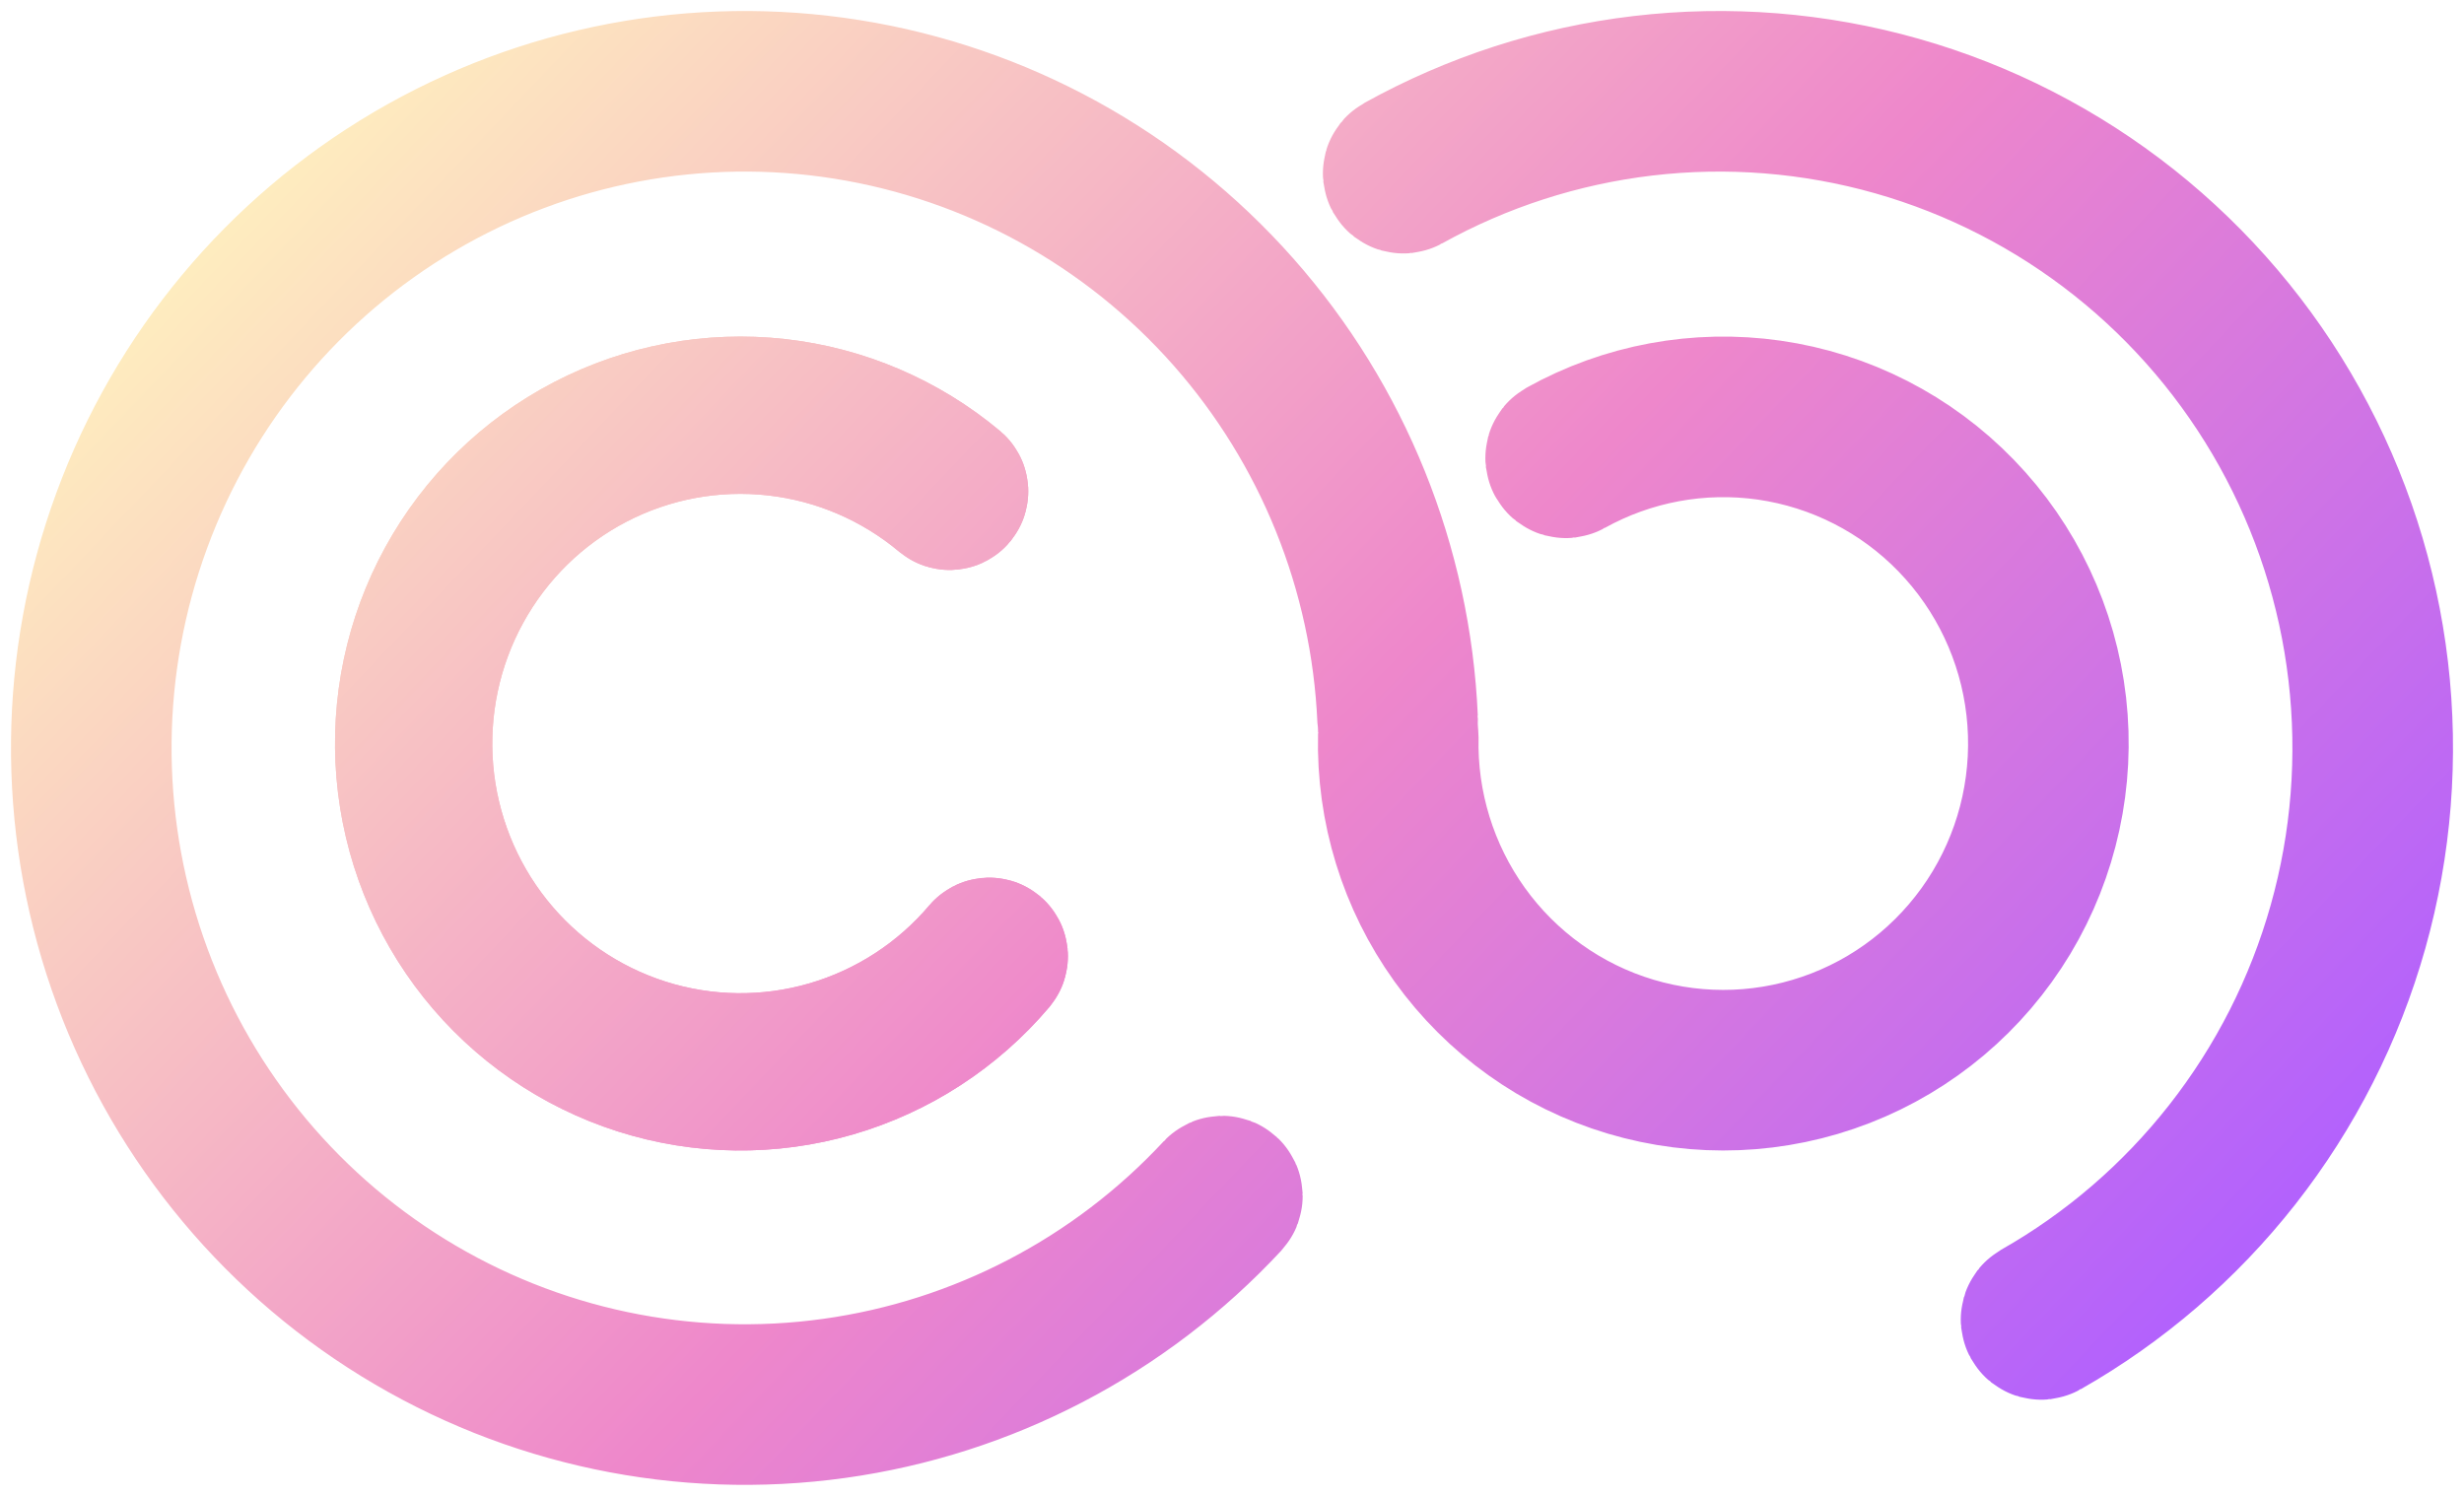
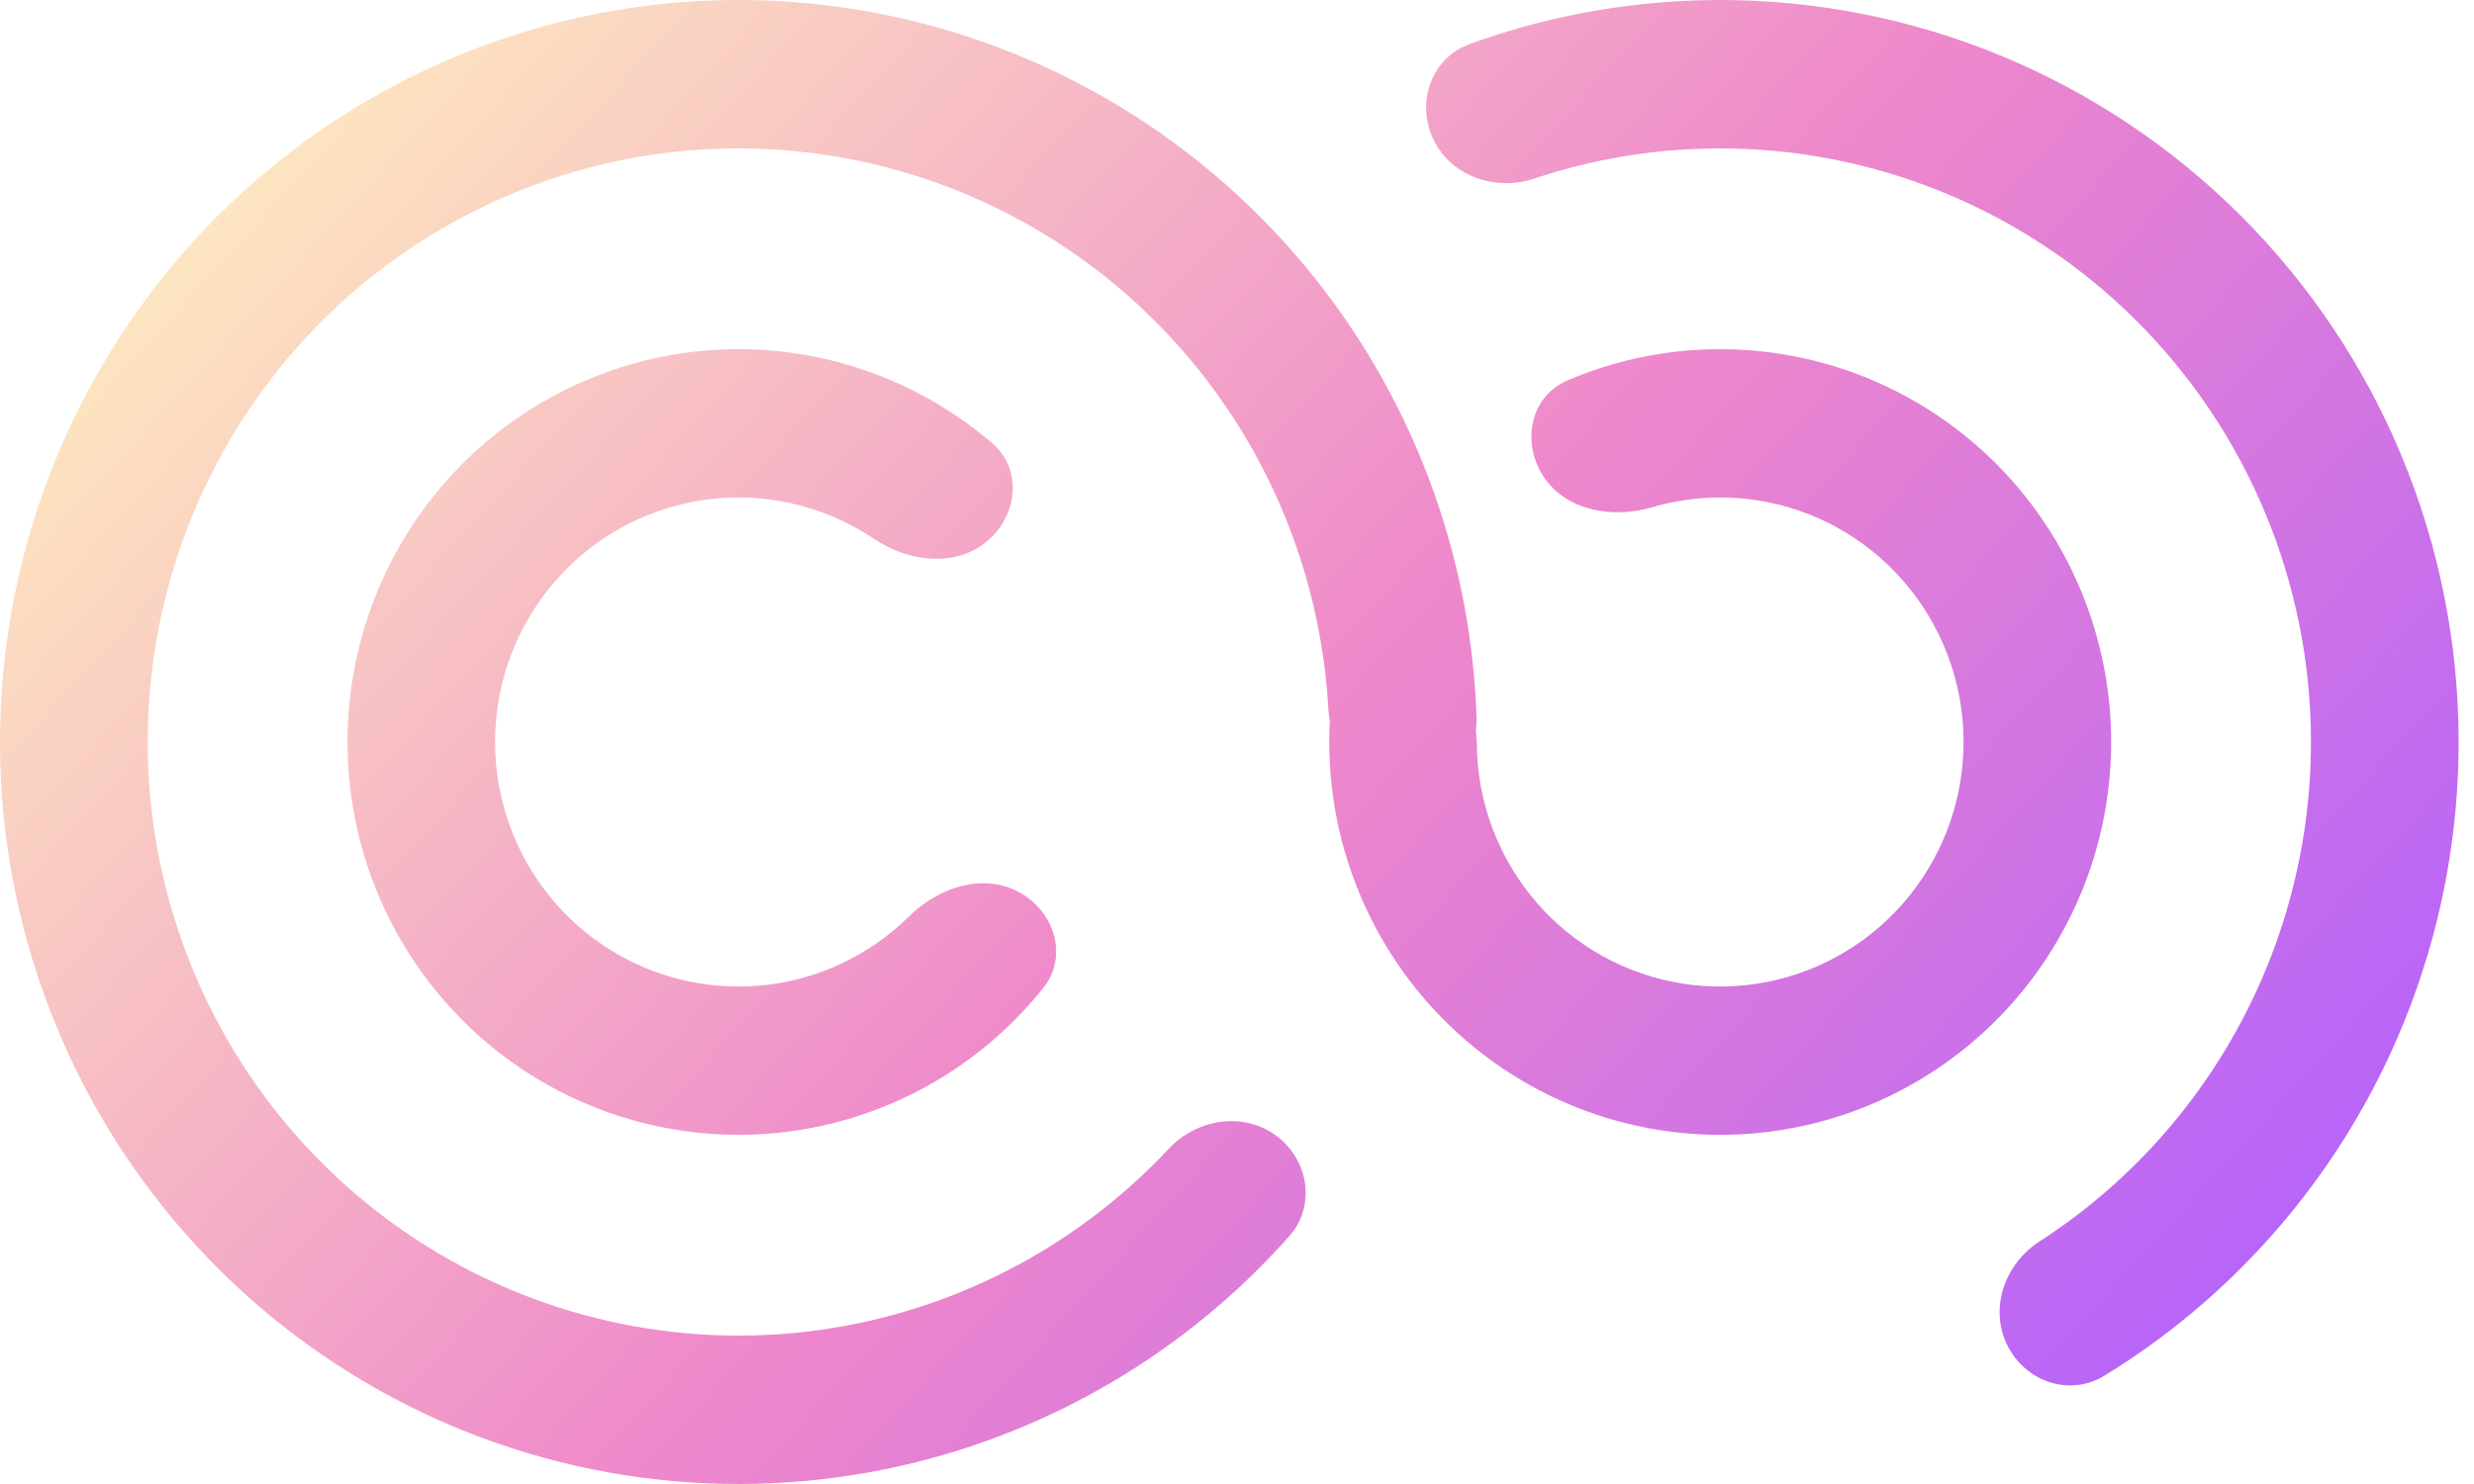
- <svg xmlns="http://www.w3.org/2000/svg" width="56" height="34" viewBox="0 0 56 34" fill="none">
-   <path d="M27.832 27.132C27.863 27.16 27.864 27.207 27.836 27.237C25.498 29.754 22.367 31.387 18.971 31.859C15.55 32.334 12.071 31.603 9.127 29.789C6.183 27.976 3.955 25.193 2.824 21.914C1.692 18.635 1.727 15.063 2.923 11.808C4.118 8.552 6.4 5.813 9.379 4.059C12.359 2.304 15.851 1.642 19.262 2.185C22.673 2.728 25.791 4.442 28.085 7.037C30.362 9.612 31.687 12.896 31.838 16.337C31.84 16.378 31.808 16.413 31.767 16.415C31.726 16.416 31.691 16.384 31.689 16.343C31.539 12.937 30.227 9.686 27.973 7.136C25.702 4.568 22.615 2.871 19.239 2.333C15.862 1.795 12.404 2.451 9.455 4.188C6.505 5.925 4.246 8.636 3.063 11.86C1.879 15.083 1.845 18.619 2.965 21.865C4.085 25.111 6.29 27.866 9.205 29.661C12.12 31.457 15.564 32.181 18.951 31.71C22.312 31.243 25.411 29.627 27.726 27.136C27.755 27.105 27.802 27.104 27.832 27.132Z" stroke="url(#paint0_linear_35_26)" stroke-width="3.5" />
-   <path d="M22.507 21.707C22.523 21.721 22.525 21.744 22.512 21.76C21.563 22.88 20.308 23.695 18.902 24.104C17.485 24.517 15.977 24.497 14.57 24.049C13.163 23.6 11.92 22.742 10.998 21.584C10.076 20.425 9.517 19.018 9.391 17.54C9.265 16.062 9.578 14.58 10.29 13.281C11.003 11.981 12.082 10.924 13.393 10.241C14.704 9.559 16.186 9.282 17.653 9.446C19.108 9.609 20.482 10.198 21.606 11.139C21.622 11.153 21.624 11.176 21.611 11.192C21.598 11.208 21.574 11.21 21.558 11.197C20.445 10.265 19.085 9.682 17.645 9.521C16.192 9.358 14.725 9.632 13.427 10.308C12.13 10.983 11.061 12.031 10.356 13.317C9.65 14.603 9.341 16.07 9.465 17.534C9.59 18.997 10.144 20.39 11.056 21.537C11.969 22.684 13.2 23.533 14.592 23.977C15.985 24.421 17.478 24.441 18.882 24.032C20.273 23.627 21.516 22.82 22.454 21.712C22.468 21.696 22.491 21.694 22.507 21.707Z" stroke="url(#paint1_linear_35_26)" stroke-width="3.5" />
-   <path d="M22.507 21.707C22.523 21.721 22.525 21.744 22.512 21.76C21.563 22.88 20.308 23.695 18.902 24.104C17.485 24.517 15.977 24.497 14.57 24.049C13.163 23.6 11.92 22.742 10.998 21.584C10.076 20.425 9.517 19.018 9.391 17.54C9.265 16.062 9.578 14.58 10.29 13.281C11.003 11.981 12.082 10.924 13.393 10.241C14.704 9.559 16.186 9.282 17.653 9.446C19.108 9.609 20.482 10.198 21.606 11.139C21.622 11.153 21.624 11.176 21.611 11.192C21.598 11.208 21.574 11.21 21.558 11.197C20.445 10.265 19.085 9.682 17.645 9.521C16.192 9.358 14.725 9.632 13.427 10.308C12.13 10.983 11.061 12.031 10.356 13.317C9.65 14.603 9.341 16.07 9.465 17.534C9.59 18.997 10.144 20.39 11.056 21.537C11.969 22.684 13.2 23.533 14.592 23.977C15.985 24.421 17.478 24.441 18.882 24.032C20.273 23.627 21.516 22.82 22.454 21.712C22.468 21.696 22.491 21.694 22.507 21.707Z" stroke="url(#paint2_linear_35_26)" stroke-width="3.5" />
-   <path d="M31.825 3.973C31.805 3.937 31.817 3.892 31.854 3.872C33.547 2.931 35.406 2.33 37.328 2.103C39.275 1.873 41.248 2.03 43.134 2.566C45.02 3.102 46.783 4.006 48.322 5.226C49.86 6.447 51.145 7.96 52.101 9.679C53.058 11.398 53.669 13.29 53.898 15.246C54.127 17.203 53.97 19.185 53.437 21.081C52.904 22.976 52.004 24.748 50.79 26.294C49.591 27.82 48.108 29.098 46.424 30.055C46.388 30.076 46.342 30.063 46.322 30.026C46.302 29.99 46.315 29.945 46.351 29.924C48.018 28.977 49.486 27.712 50.672 26.201C51.875 24.67 52.765 22.916 53.293 21.04C53.821 19.163 53.976 17.201 53.749 15.264C53.523 13.327 52.918 11.454 51.971 9.752C51.024 8.05 49.753 6.552 48.229 5.344C46.706 4.136 44.961 3.241 43.094 2.71C41.226 2.18 39.273 2.024 37.346 2.252C35.444 2.477 33.603 3.071 31.927 4.002C31.891 4.022 31.845 4.009 31.825 3.973Z" stroke="url(#paint3_linear_35_26)" stroke-width="3.5" />
-   <path d="M35.518 10.443C35.497 10.407 35.51 10.361 35.546 10.341C36.967 9.549 38.607 9.245 40.218 9.475C41.852 9.709 43.364 10.481 44.515 11.671C45.667 12.86 46.393 14.4 46.581 16.048C46.768 17.697 46.406 19.362 45.552 20.782C44.697 22.202 43.398 23.297 41.858 23.895C40.317 24.494 38.623 24.562 37.04 24.089C35.457 23.617 34.075 22.63 33.11 21.283C32.159 19.957 31.666 18.356 31.705 16.723C31.706 16.682 31.74 16.649 31.781 16.651C31.823 16.652 31.855 16.687 31.854 16.728C31.816 18.327 32.3 19.896 33.231 21.196C34.177 22.515 35.531 23.483 37.083 23.946C38.634 24.409 40.294 24.342 41.804 23.755C43.313 23.169 44.586 22.096 45.424 20.704C46.261 19.313 46.616 17.681 46.432 16.065C46.249 14.45 45.537 12.941 44.408 11.775C43.28 10.609 41.799 9.853 40.197 9.623C38.619 9.398 37.013 9.696 35.62 10.471C35.584 10.492 35.538 10.479 35.518 10.443Z" stroke="url(#paint4_linear_35_26)" stroke-width="3.5" />
+ <svg xmlns="http://www.w3.org/2000/svg" width="60" height="36" viewBox="0 0 60 36" fill="none">
+   <path d="M24.705 21.638C25.575 22.103 25.916 23.199 25.3 23.969C24.406 25.087 23.267 25.995 21.963 26.614C20.12 27.491 18.045 27.746 16.046 27.343C14.047 26.941 12.23 25.901 10.865 24.379C9.5 22.856 8.66 20.932 8.47 18.892C8.279 16.852 8.747 14.804 9.806 13.053C10.864 11.301 12.457 9.939 14.346 9.169C16.235 8.399 18.322 8.262 20.295 8.777C21.691 9.142 22.977 9.819 24.063 10.75C24.812 11.392 24.68 12.532 23.912 13.152C23.139 13.777 22.015 13.623 21.19 13.069C20.644 12.702 20.038 12.427 19.394 12.259C18.166 11.938 16.867 12.023 15.691 12.503C14.515 12.982 13.524 13.83 12.865 14.92C12.206 16.01 11.914 17.285 12.033 18.555C12.152 19.825 12.675 21.023 13.524 21.971C14.374 22.918 15.505 23.566 16.749 23.816C17.994 24.067 19.285 23.908 20.433 23.363C21.035 23.076 21.581 22.691 22.05 22.227C22.756 21.529 23.83 21.169 24.705 21.638Z" fill="url(#paint0_linear_46_126)" />
+   <path d="M30.944 27.545C31.74 28.128 31.922 29.253 31.266 29.991C28.808 32.758 25.547 34.705 21.923 35.542C17.717 36.514 13.304 35.927 9.495 33.89C5.686 31.852 2.737 28.5 1.19 24.452C-0.357 20.403 -0.397 15.929 1.077 11.853C2.55 7.777 5.439 4.372 9.211 2.266C12.983 0.159 17.385 -0.508 21.607 0.388C25.829 1.283 29.588 3.681 32.191 7.139C34.435 10.119 35.691 13.714 35.81 17.421C35.841 18.41 34.977 19.157 33.99 19.09C33.004 19.024 32.27 18.168 32.214 17.181C32.053 14.342 31.058 11.6 29.335 9.311C27.252 6.544 24.245 4.627 20.867 3.91C17.49 3.194 13.968 3.727 10.951 5.413C7.933 7.098 5.622 9.821 4.443 13.082C3.264 16.343 3.297 19.922 4.534 23.161C5.771 26.4 8.13 29.081 11.178 30.712C14.225 32.342 17.756 32.811 21.12 32.034C23.898 31.392 26.407 29.936 28.343 27.87C29.022 27.144 30.142 26.958 30.944 27.545Z" fill="url(#paint1_linear_46_126)" />
+   <path d="M34.762 3.379C34.336 2.484 34.712 1.405 35.643 1.068C37.287 0.472 39.012 0.12 40.763 0.026C43.112 -0.1 45.462 0.24 47.68 1.026C49.898 1.813 51.94 3.031 53.689 4.611C55.438 6.191 56.861 8.102 57.876 10.234C58.89 12.367 59.477 14.679 59.602 17.04C59.728 19.4 59.39 21.762 58.607 23.991C57.824 26.22 56.612 28.273 55.04 30.031C53.871 31.339 52.519 32.465 51.03 33.376C50.181 33.895 49.097 33.508 48.669 32.608C48.244 31.714 48.63 30.653 49.462 30.116C50.537 29.422 51.518 28.584 52.376 27.625C53.633 26.218 54.603 24.576 55.229 22.793C55.855 21.01 56.126 19.12 56.026 17.232C55.925 15.344 55.456 13.493 54.644 11.787C53.832 10.082 52.694 8.553 51.295 7.289C49.895 6.025 48.262 5.051 46.487 4.421C44.713 3.792 42.833 3.52 40.954 3.621C39.677 3.689 38.418 3.929 37.209 4.332C36.265 4.647 35.19 4.278 34.762 3.379Z" fill="url(#paint2_linear_46_126)" />
+   <path d="M34.35 15.8C33.4 15.517 32.383 16.06 32.285 17.046C32.123 18.658 32.373 20.295 33.023 21.799C33.913 23.856 35.495 25.531 37.493 26.531C39.491 27.53 41.775 27.79 43.944 27.263C46.113 26.737 48.028 25.458 49.351 23.653C50.675 21.848 51.323 19.631 51.181 17.393C51.038 15.155 50.115 13.039 48.574 11.417C47.032 9.796 44.971 8.772 42.753 8.528C41.131 8.348 39.501 8.594 38.016 9.227C37.107 9.615 36.89 10.744 37.438 11.567C37.989 12.395 39.109 12.586 40.064 12.306C40.804 12.089 41.585 12.018 42.363 12.103C43.743 12.256 45.026 12.893 45.986 13.902C46.945 14.912 47.52 16.229 47.609 17.622C47.697 19.015 47.294 20.395 46.47 21.519C45.646 22.643 44.454 23.439 43.104 23.766C41.754 24.094 40.331 23.933 39.088 23.311C37.845 22.688 36.859 21.645 36.306 20.365C35.99 19.636 35.826 18.856 35.817 18.073C35.804 17.086 35.295 16.082 34.35 15.8Z" fill="url(#paint3_linear_46_126)" />
  <defs>
-     <linearGradient id="paint0_linear_35_26" x1="48.234" y1="32.979" x2="10.881" y2="-2.584" gradientUnits="userSpaceOnUse">
+     <linearGradient id="paint0_linear_46_126" x1="53.016" y1="37.175" x2="8.339" y2="-3.472" gradientUnits="userSpaceOnUse">
      <stop stop-color="#B060FF" />
      <stop offset="0.47" stop-color="#EE87CB" />
      <stop offset="1" stop-color="#FFF1BE" />
    </linearGradient>
-     <linearGradient id="paint1_linear_35_26" x1="48.234" y1="32.979" x2="10.881" y2="-2.584" gradientUnits="userSpaceOnUse">
+     <linearGradient id="paint1_linear_46_126" x1="53.016" y1="37.175" x2="8.339" y2="-3.472" gradientUnits="userSpaceOnUse">
      <stop stop-color="#B060FF" />
      <stop offset="0.47" stop-color="#EE87CB" />
      <stop offset="1" stop-color="#FFF1BE" />
    </linearGradient>
-     <linearGradient id="paint2_linear_35_26" x1="48.234" y1="32.979" x2="10.881" y2="-2.584" gradientUnits="userSpaceOnUse">
+     <linearGradient id="paint2_linear_46_126" x1="53.016" y1="37.175" x2="8.339" y2="-3.472" gradientUnits="userSpaceOnUse">
      <stop stop-color="#B060FF" />
      <stop offset="0.47" stop-color="#EE87CB" />
      <stop offset="1" stop-color="#FFF1BE" />
    </linearGradient>
-     <linearGradient id="paint3_linear_35_26" x1="48.234" y1="32.979" x2="10.881" y2="-2.584" gradientUnits="userSpaceOnUse">
-       <stop stop-color="#B060FF" />
-       <stop offset="0.47" stop-color="#EE87CB" />
-       <stop offset="1" stop-color="#FFF1BE" />
-     </linearGradient>
-     <linearGradient id="paint4_linear_35_26" x1="48.234" y1="32.979" x2="10.881" y2="-2.584" gradientUnits="userSpaceOnUse">
+     <linearGradient id="paint3_linear_46_126" x1="53.016" y1="37.175" x2="8.339" y2="-3.472" gradientUnits="userSpaceOnUse">
      <stop stop-color="#B060FF" />
      <stop offset="0.47" stop-color="#EE87CB" />
      <stop offset="1" stop-color="#FFF1BE" />
    </linearGradient>
  </defs>
</svg>
